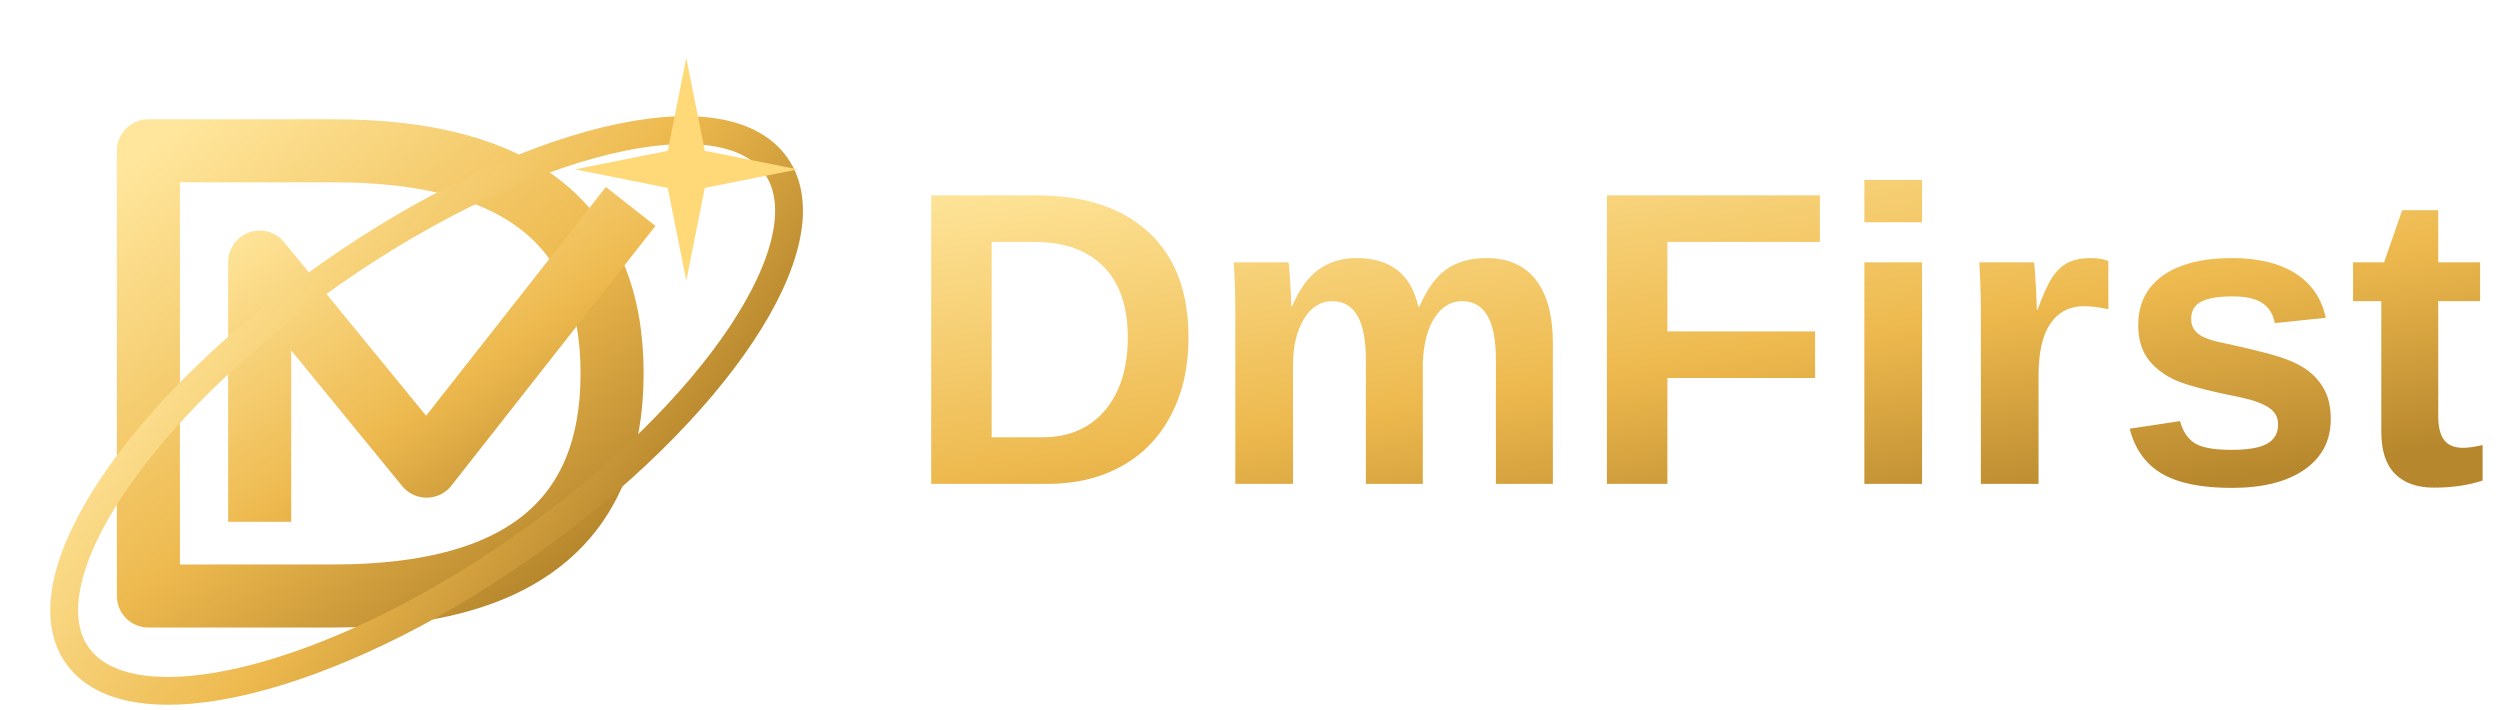
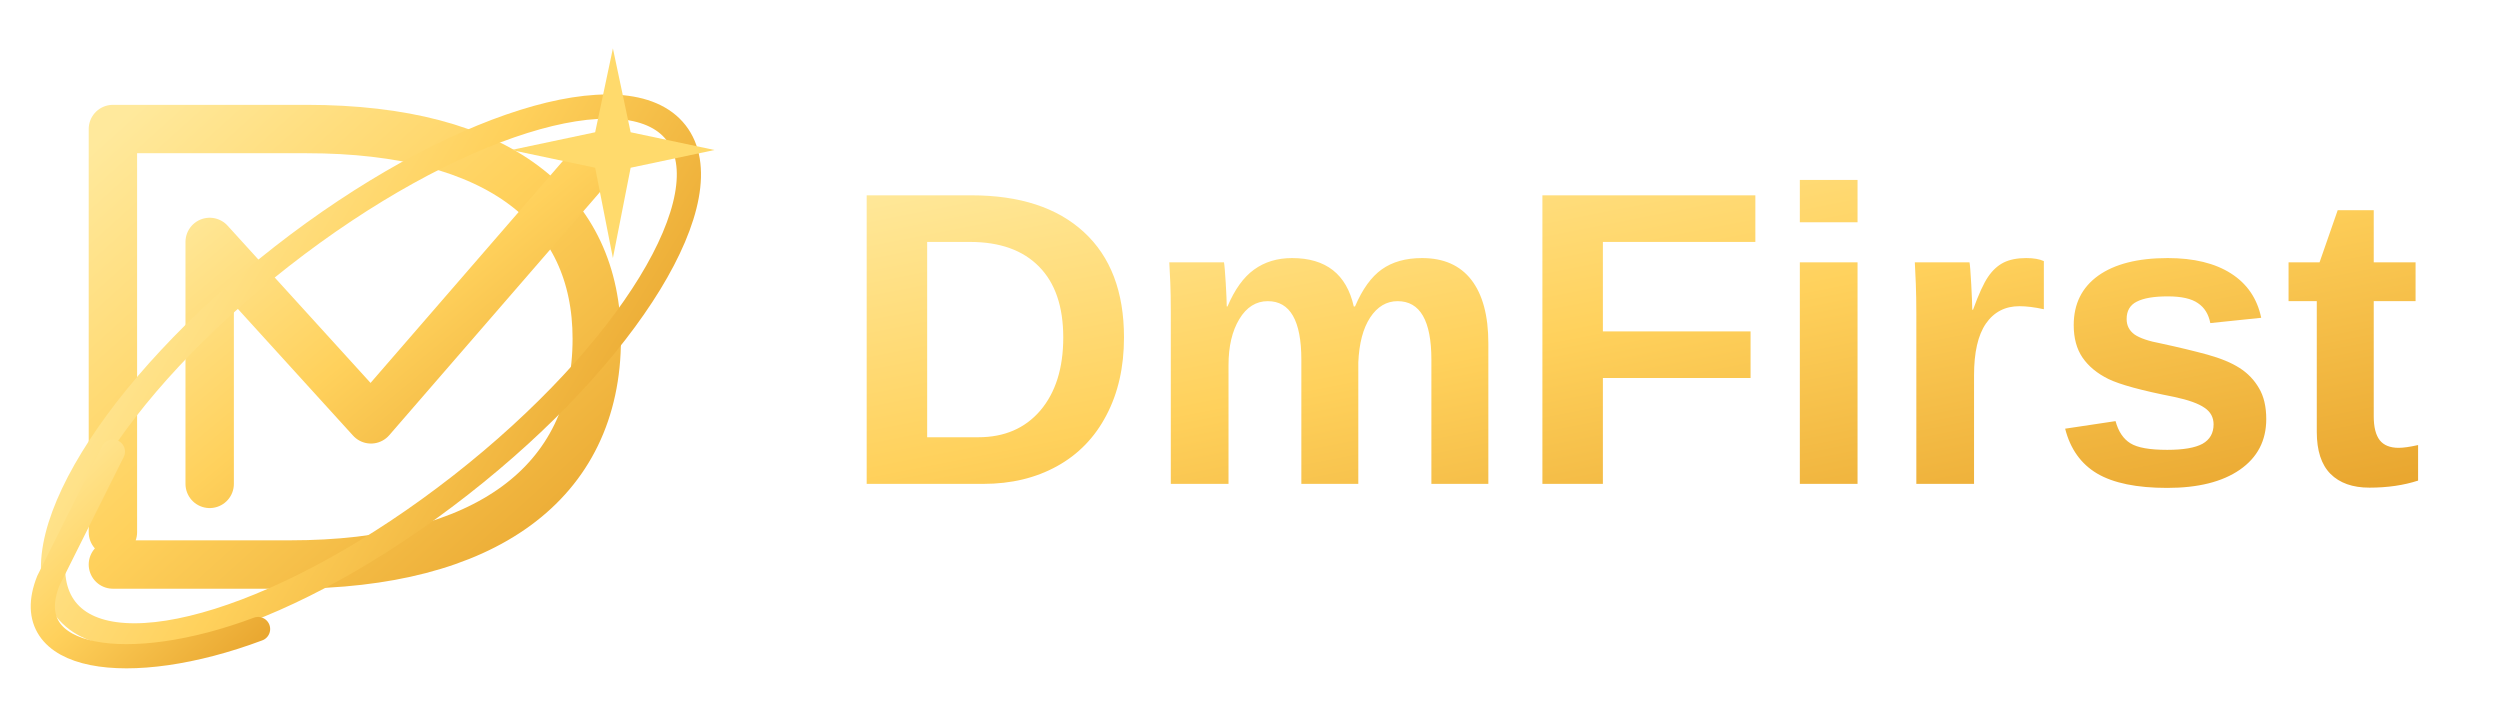
<svg xmlns="http://www.w3.org/2000/svg" viewBox="0 0 155 44">
  <defs>
-     <linearGradient id="g" x2=".8" y2="1">
-       <stop stop-color="#ffe69c" />
-       <stop offset=".6" stop-color="#edb94e" />
-       <stop offset="1" stop-color="#b7872d" />
+     <linearGradient id="gold" x1="0" y1="0" x2="1" y2="1">
+       <stop stop-color="#ffe99c" />
+       <stop offset=".48" stop-color="#ffd15c" />
+       <stop offset="1" stop-color="#e8a52e" />
    </linearGradient>
  </defs>
-   <g transform="translate(0 -1) scale(1.15)" fill="none" stroke="url(#g)" stroke-width="3.4" stroke-linejoin="round">
-     <path d="M8 33V9h10q15 0 15 12t-15 12H8Z" />
-     <path d="M14 29V15l9 11 11-14" />
-     <ellipse cx="23" cy="23" rx="23" ry="9" transform="rotate(-35 23 23)" stroke-width="1.5" />
-     <path d="m37 4 1 5 5 1-5 1-1 5-1-5-5-1 5-1Z" fill="#ffd878" stroke="none" />
+   <g fill="none" stroke="url(#gold)" stroke-linecap="round" stroke-linejoin="round">
+     <path d="M7 33V8h12c12 0 18 5 18 13 0 9-7 14-19 14H7" stroke-width="3" />
+     <path d="M13 30V15l10 11L36 11" stroke-width="3" />
+     <ellipse cx="23" cy="23" rx="24" ry="9" transform="rotate(-38 23 23)" stroke-width="1.5" />
+     <path d="M7 28 3 36c-2 5 5 6 13 3" stroke-width="1.5" />
+     <path d="m38 3 1.1 5.2 5.2 1.1-5.2 1.1L38 16l-1.1-5.6-5.2-1.1 5.2-1.1Z" fill="#ffda6c" stroke="none" />
  </g>
-   <text x="56" y="30" fill="url(#g)" font-family="Arial,sans-serif" font-size="26" font-weight="750">DmFirst</text>
+   <text x="52" y="30" fill="url(#gold)" font-family="Arial,Helvetica,sans-serif" font-size="26" font-weight="700">DmFirst</text>
</svg>
